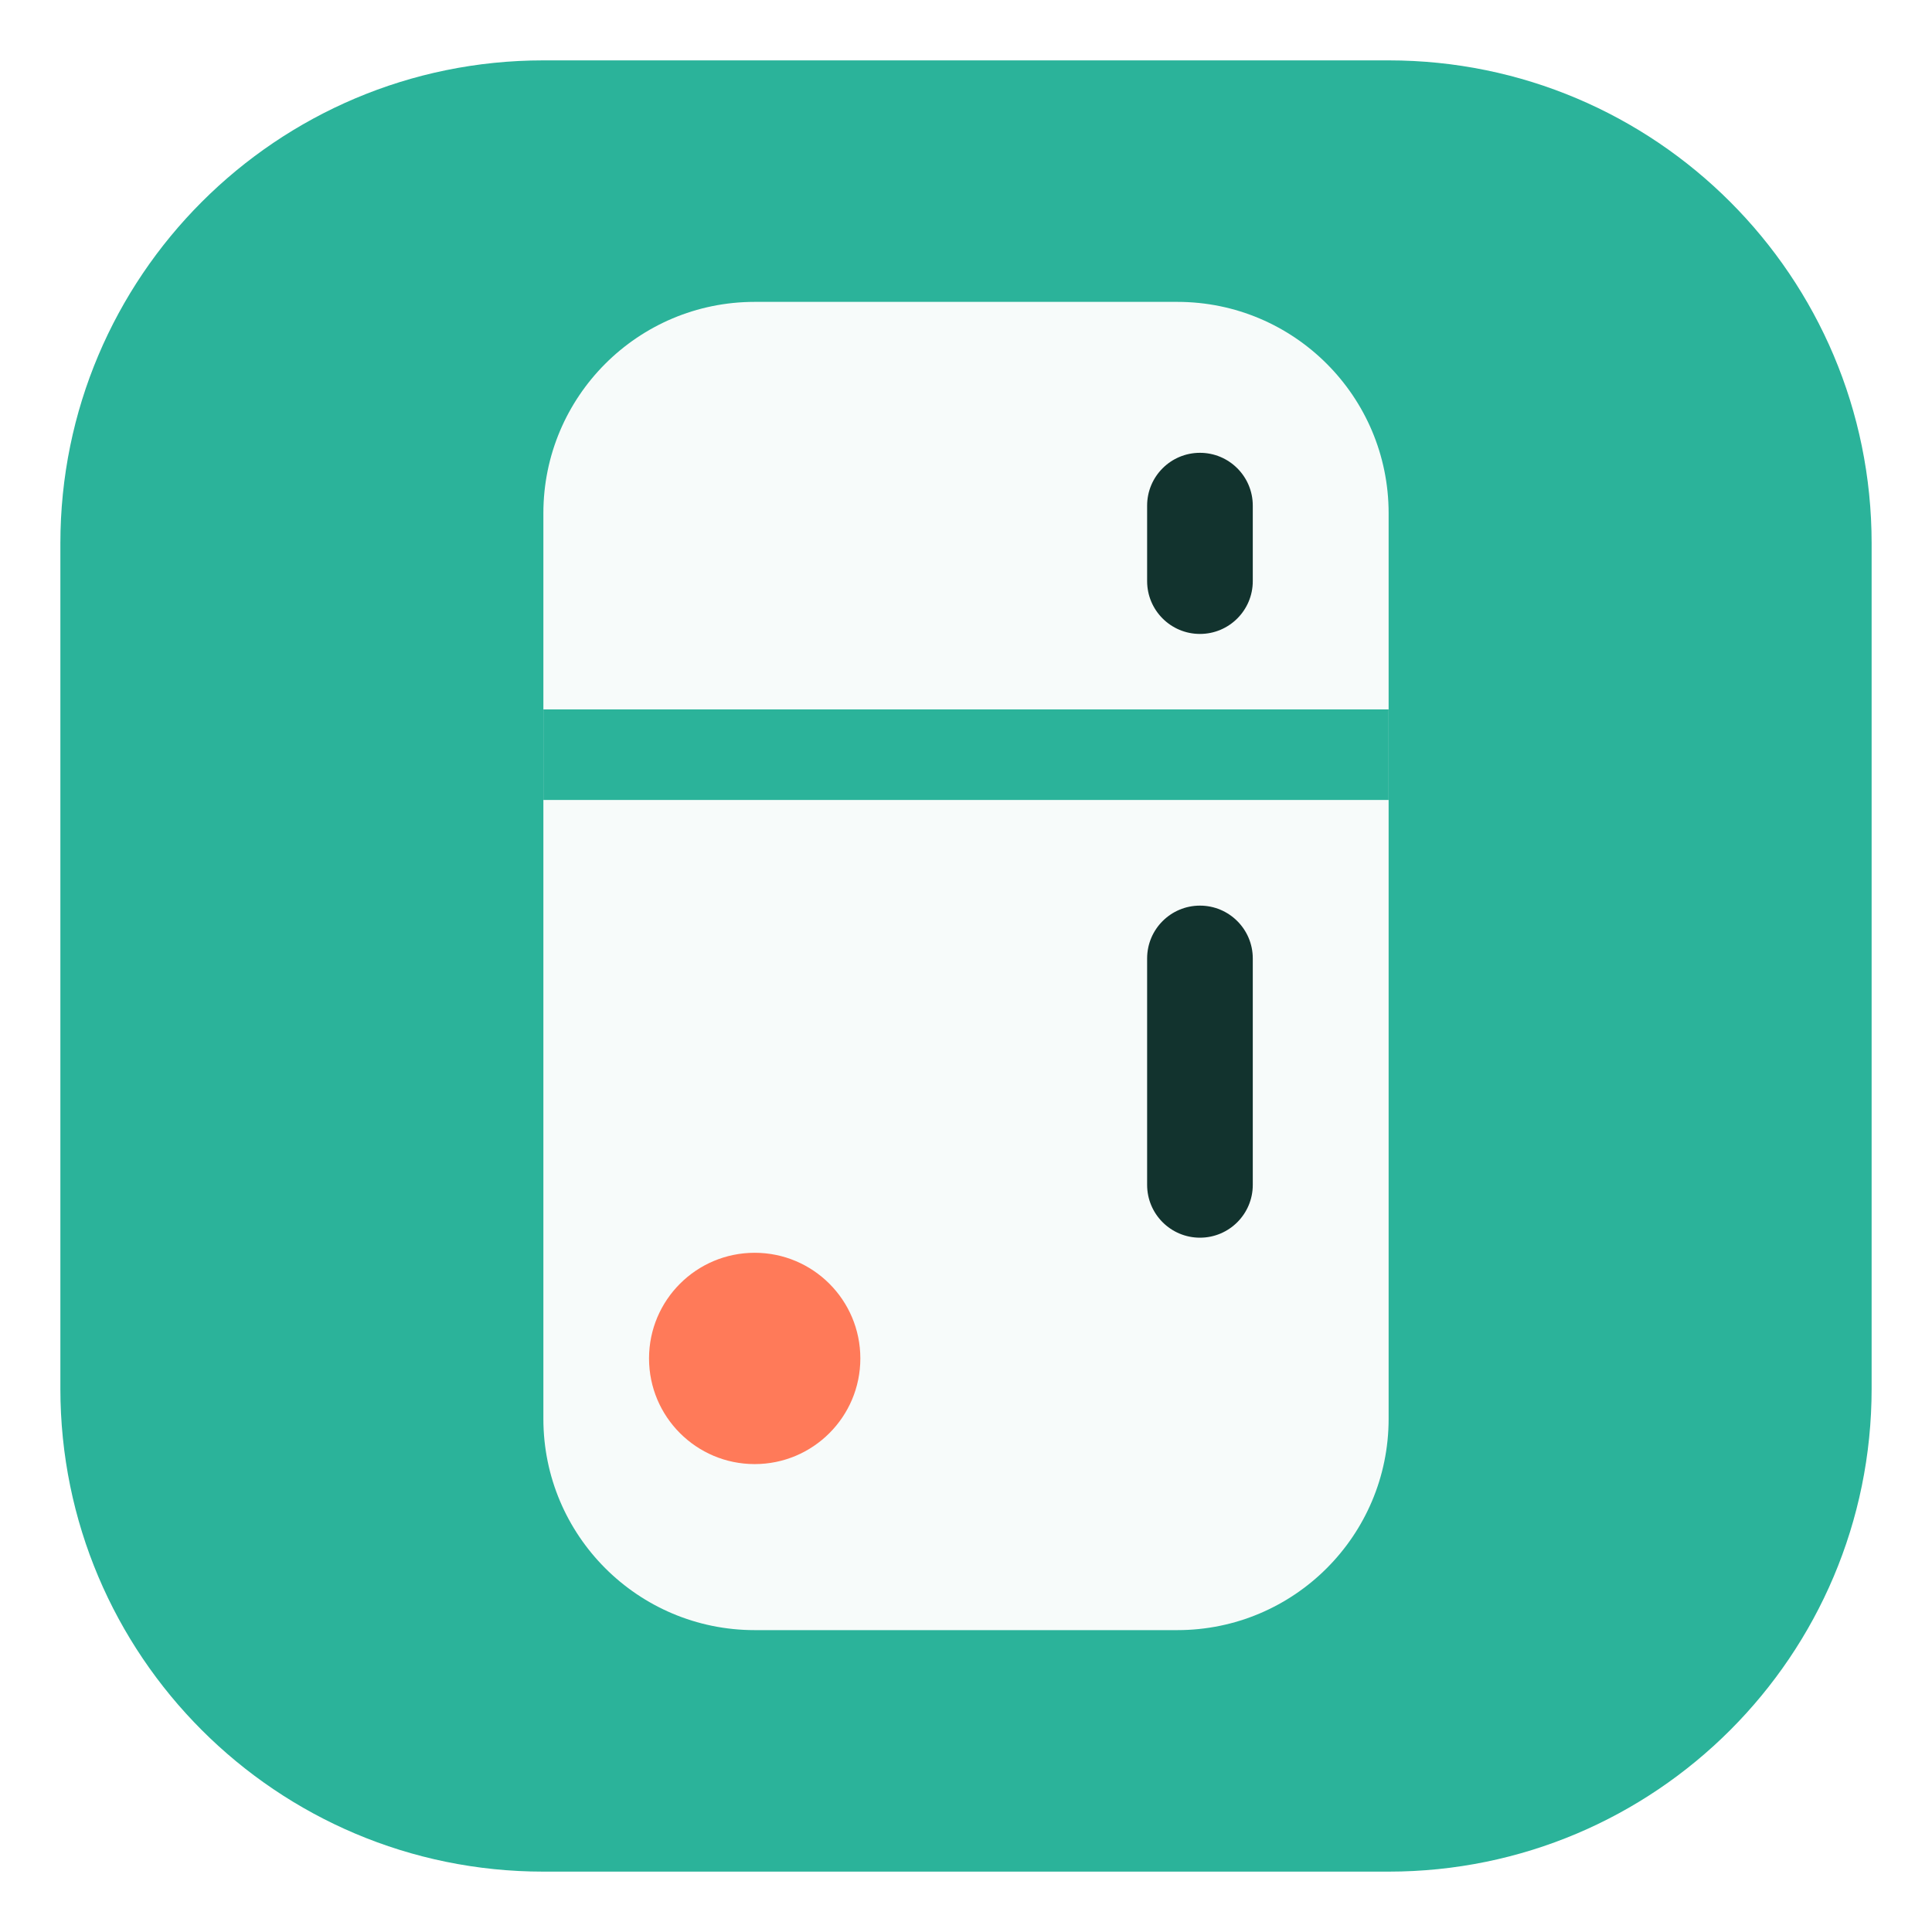
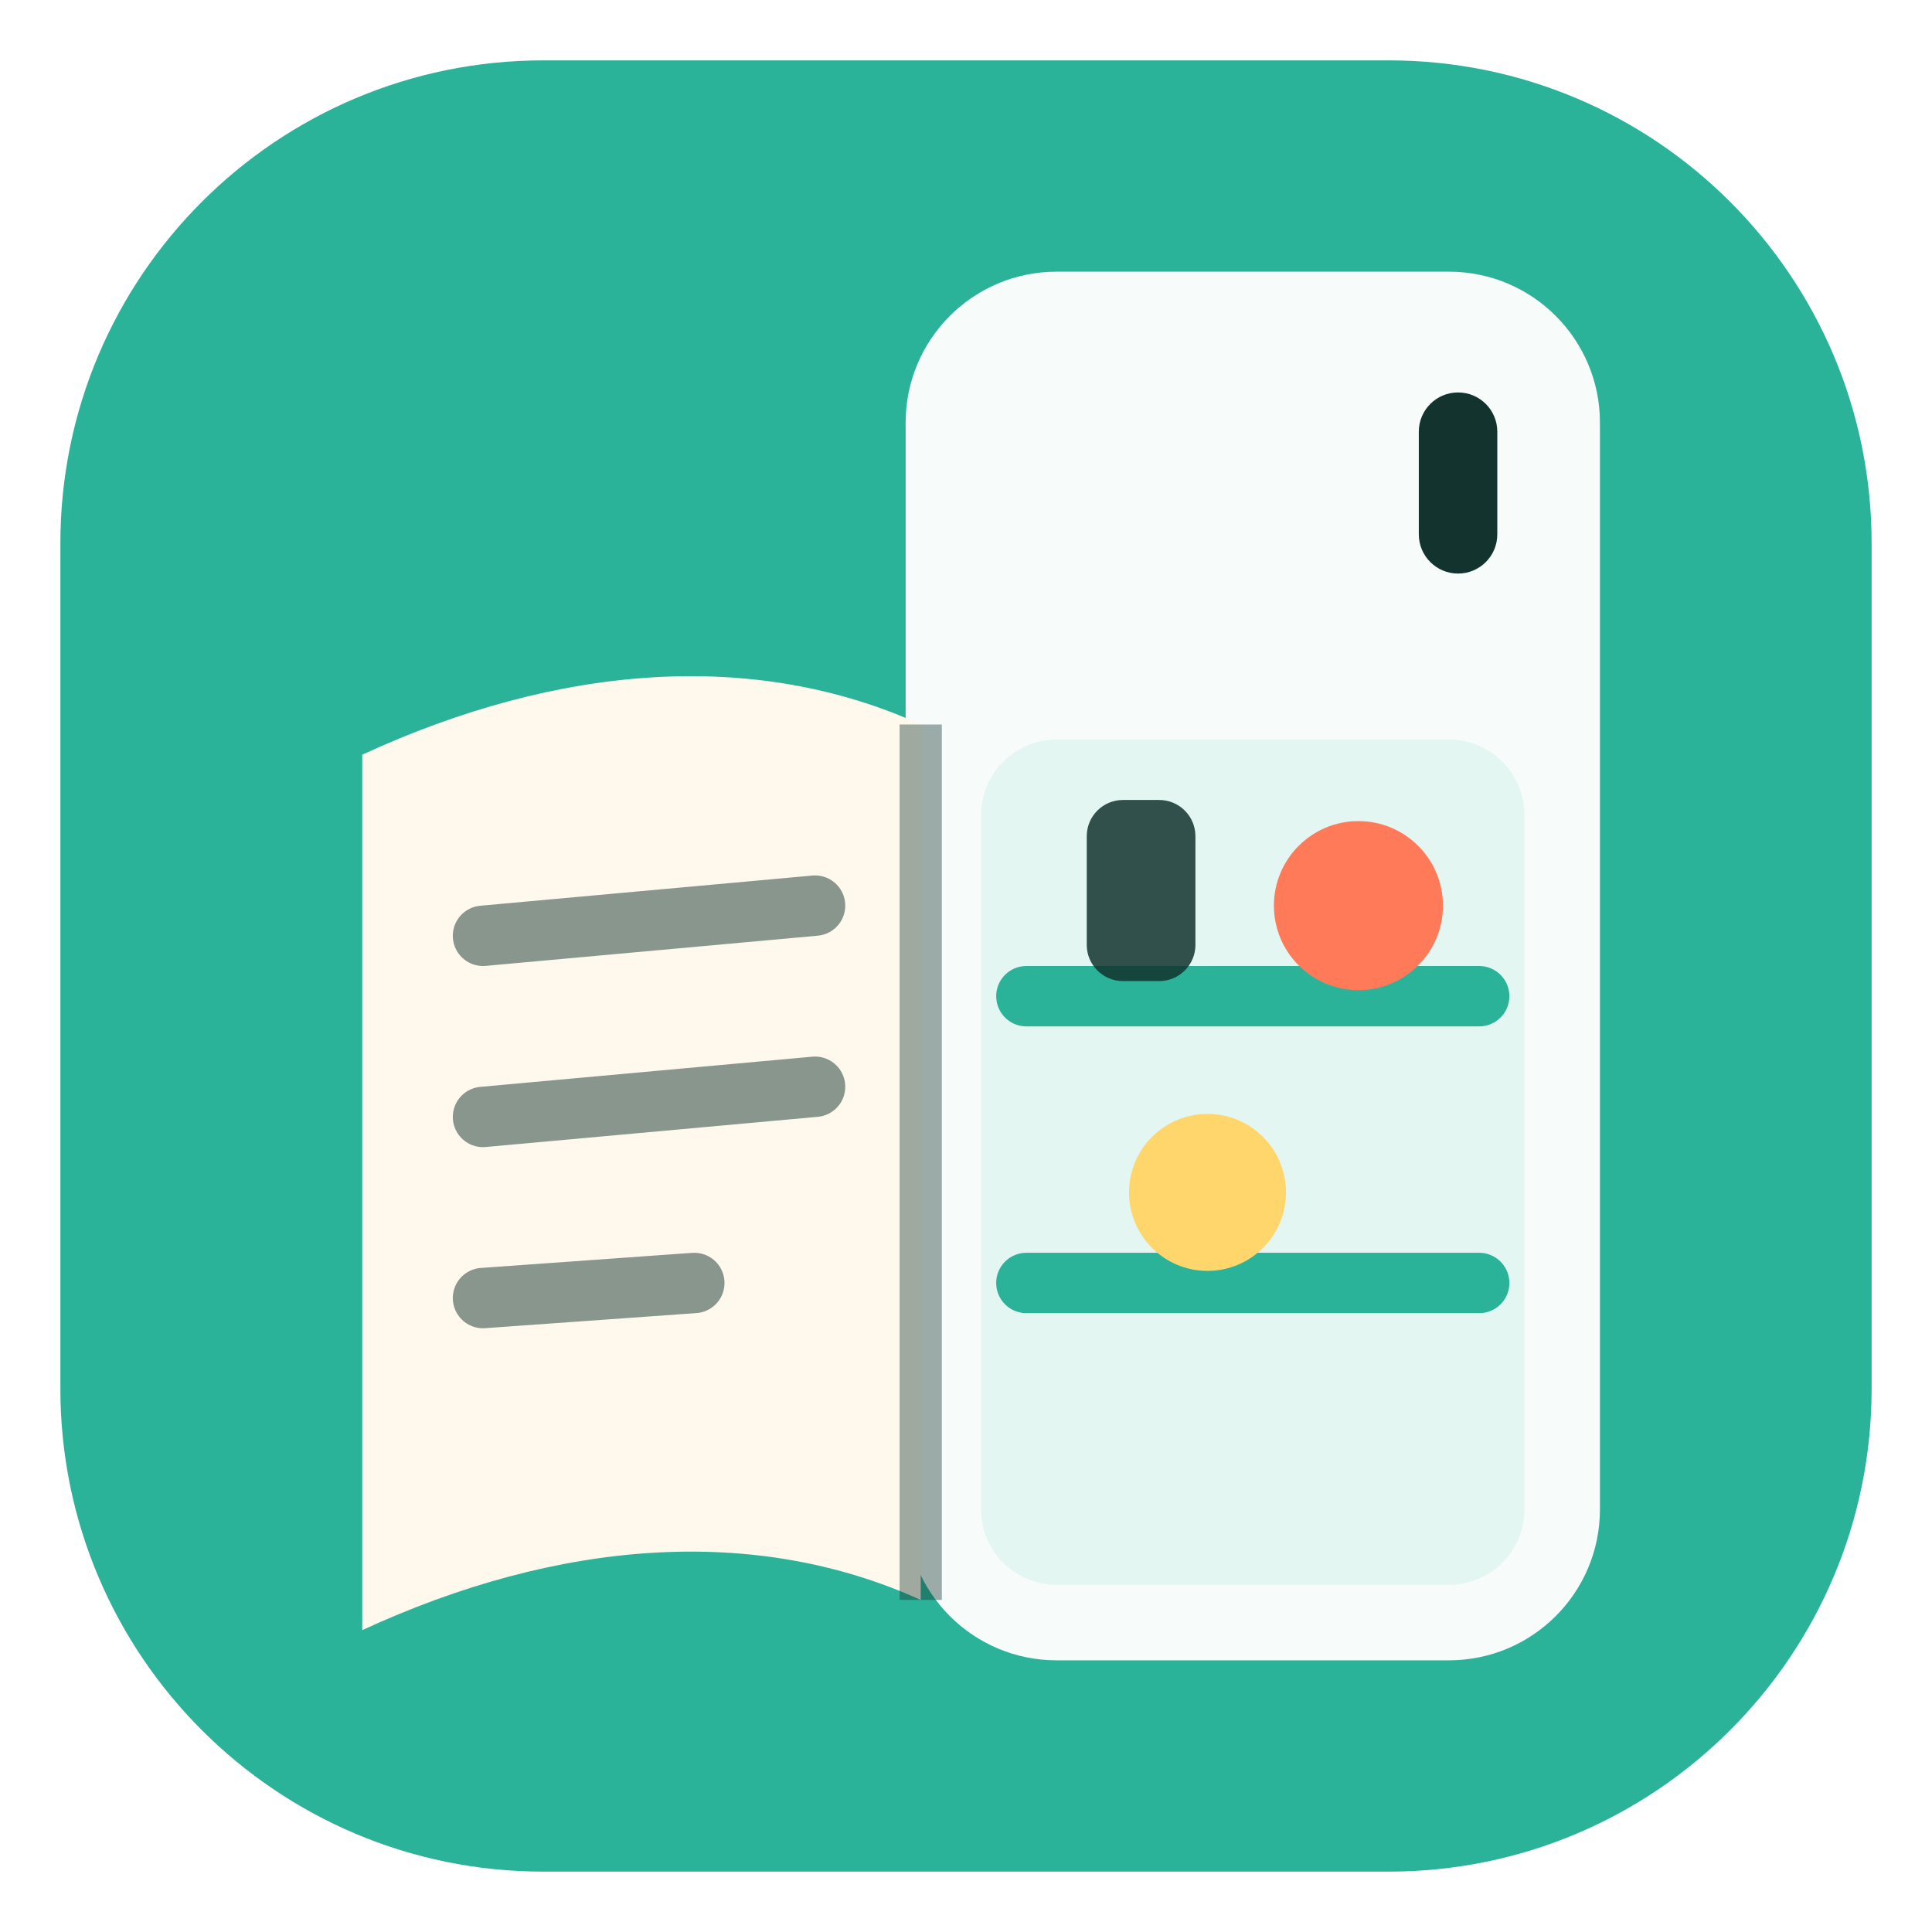
<svg xmlns="http://www.w3.org/2000/svg" viewBox="0 0 64 64">
  <rect x="2" y="2" width="60" height="60" rx="16" fill="#2BB39A" />
-   <rect x="18" y="10" width="28" height="44" rx="7" fill="#F7FBFA" />
-   <line x1="18" y1="25" x2="46" y2="25" stroke="#2BB39A" stroke-width="3" />
-   <rect x="38" y="15" width="3.5" height="6" rx="1.75" fill="#12332E" />
-   <rect x="38" y="30" width="3.5" height="11" rx="1.75" fill="#12332E" />
-   <circle cx="25" cy="45" r="3.5" fill="#FF7A59" />
+   <rect x="30" y="9" width="23" height="46" rx="5" fill="#F7FBFA" />
+   <rect x="47" y="13" width="2.6" height="6" rx="1.3" fill="#12332E" />
+   <rect x="32.5" y="24.5" width="18" height="28" rx="2.5" fill="#E3F6F1" />
+   <line x1="34" y1="33" x2="49" y2="33" stroke="#2BB39A" stroke-width="2" stroke-linecap="round" />
+   <line x1="34" y1="42.5" x2="49" y2="42.5" stroke="#2BB39A" stroke-width="2" stroke-linecap="round" />
+   <rect x="36" y="26.5" width="3.6" height="6" rx="1.2" fill="#12332E" opacity="0.85" />
+   <circle cx="45" cy="30" r="2.8" fill="#FF7A59" />
+   <circle cx="40" cy="39.5" r="2.6" fill="#FFD66B" />
+   <path d="M30.5 24 C25 21.5 18.5 22 12 25 L12 54 C18.5 51 25 50.5 30.5 53 Z" fill="#FFF8EC" />
+   <g stroke="#12332E" stroke-width="2" stroke-linecap="round" opacity="0.5">
+     <line x1="16" y1="31" x2="27" y2="30" />
+     <line x1="16" y1="37" x2="27" y2="36" />
+     <line x1="16" y1="43" x2="23" y2="42.5" />
+   </g>
+   <line x1="30.5" y1="24" x2="30.5" y2="53" stroke="#12332E" stroke-width="1.4" opacity="0.4" />
</svg>
